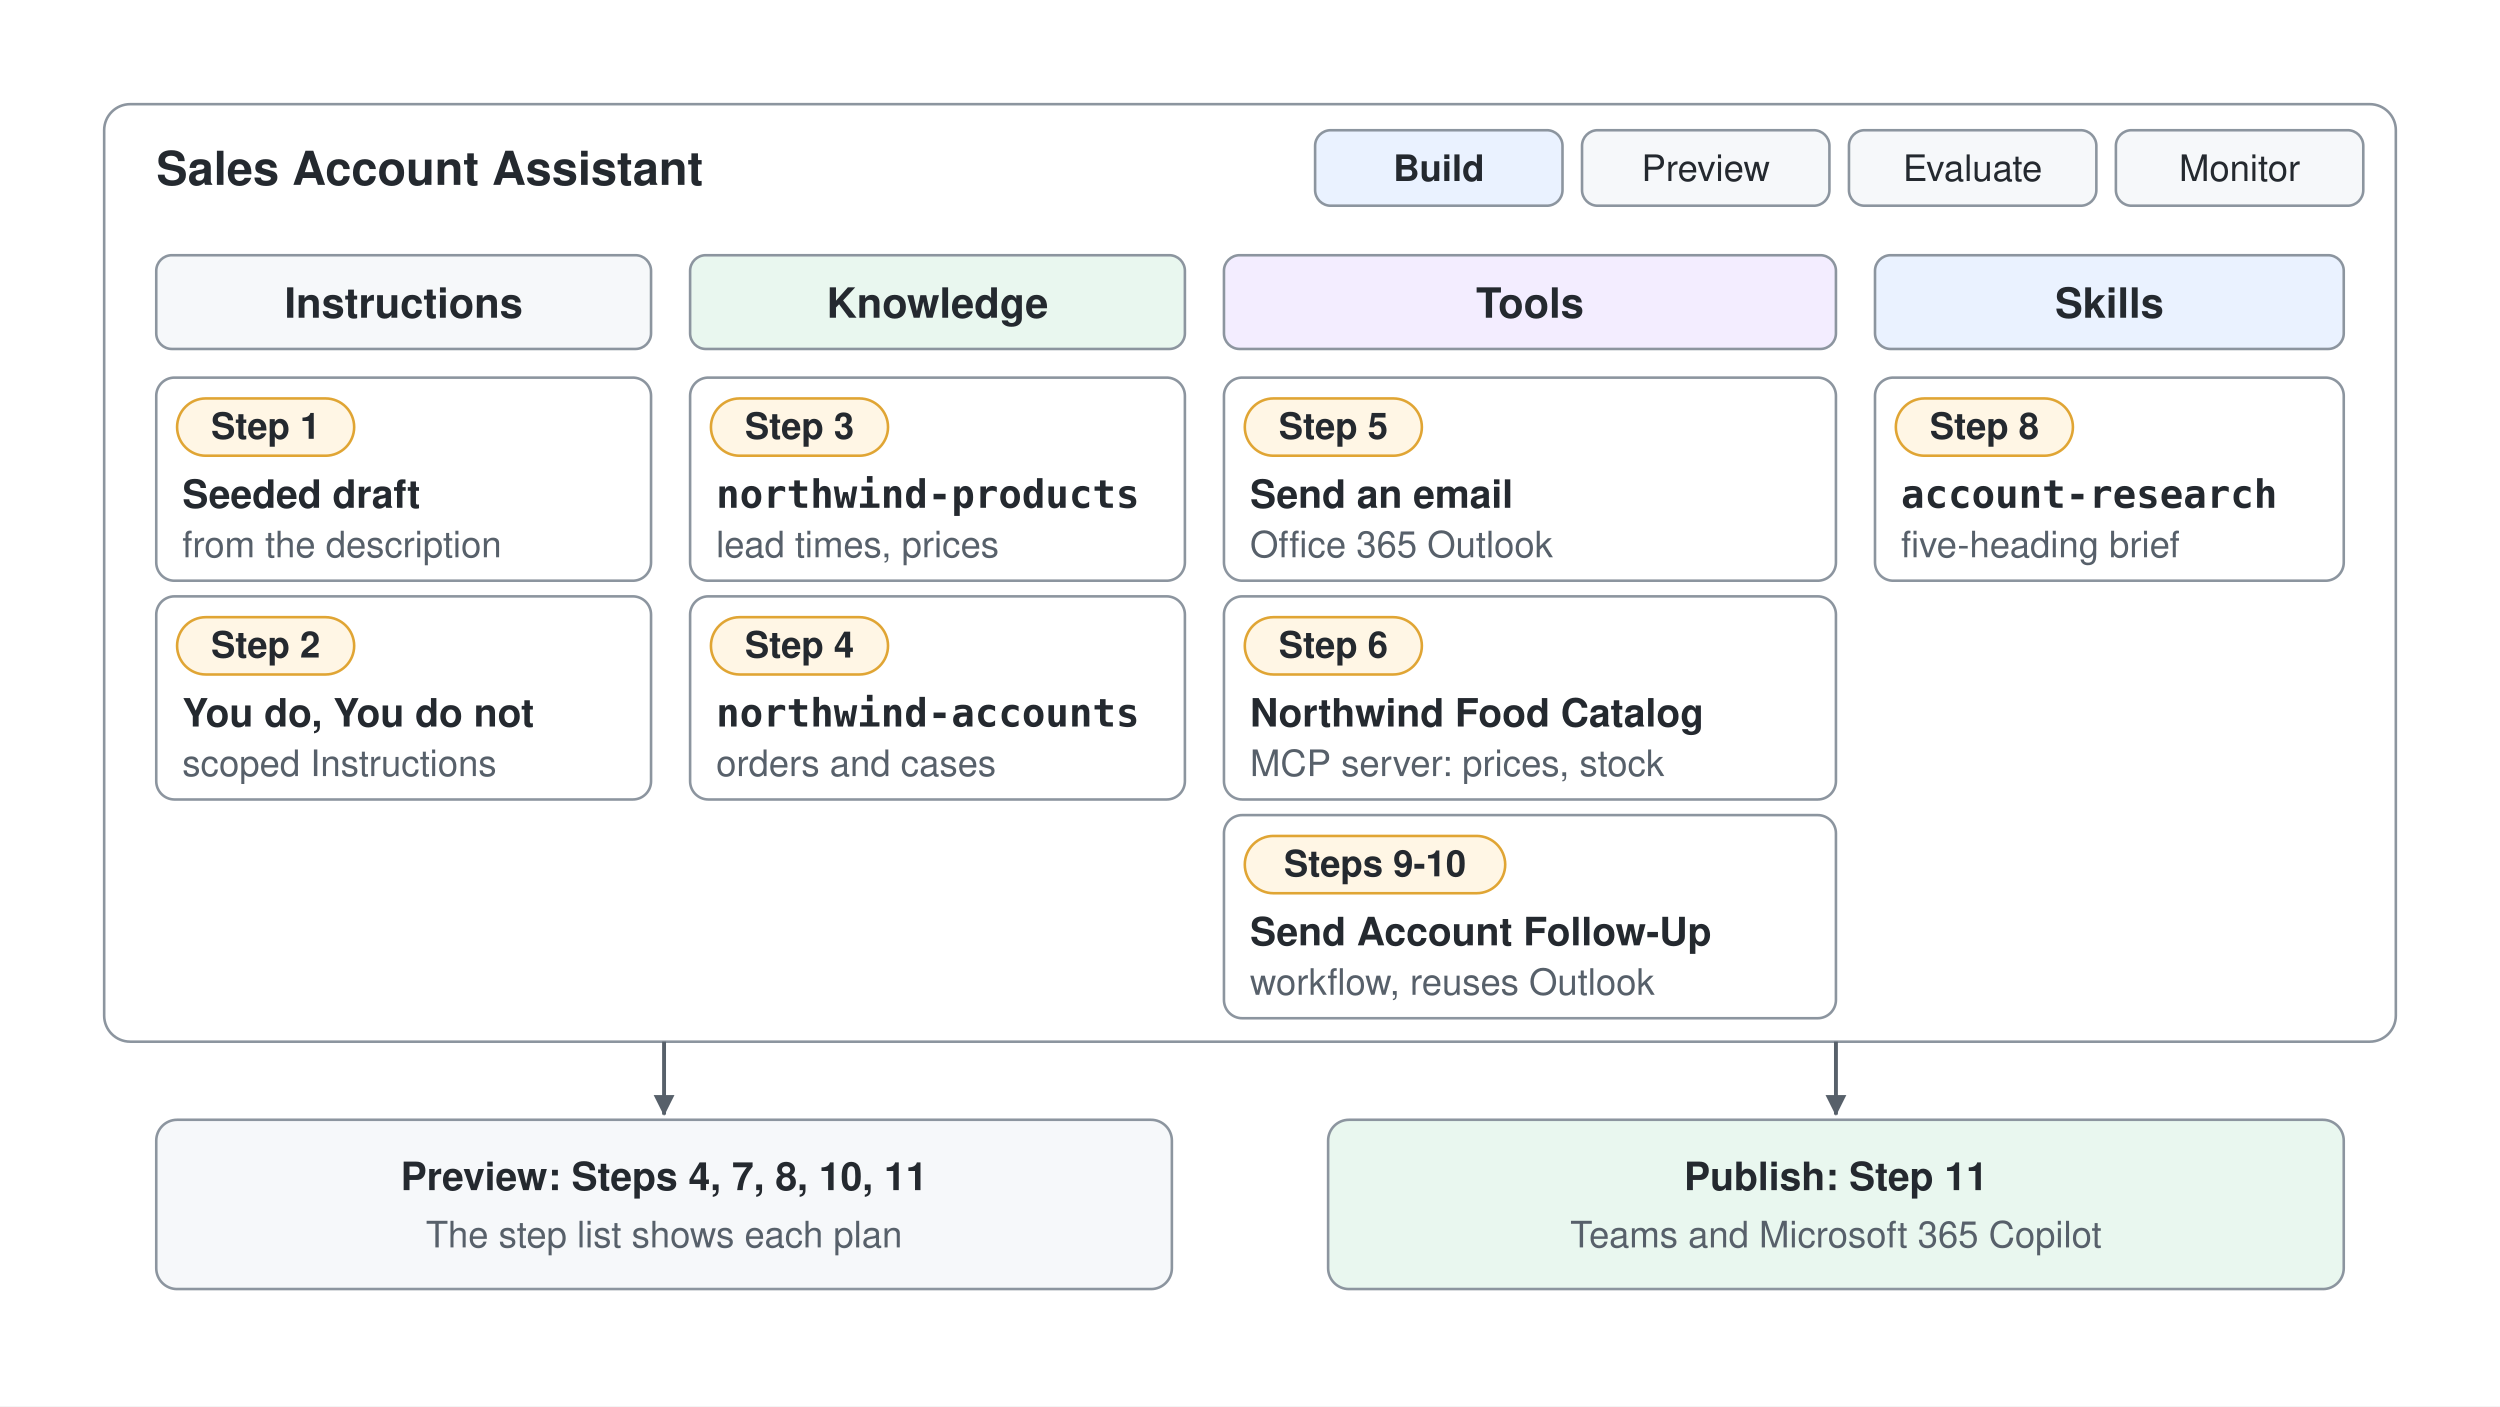
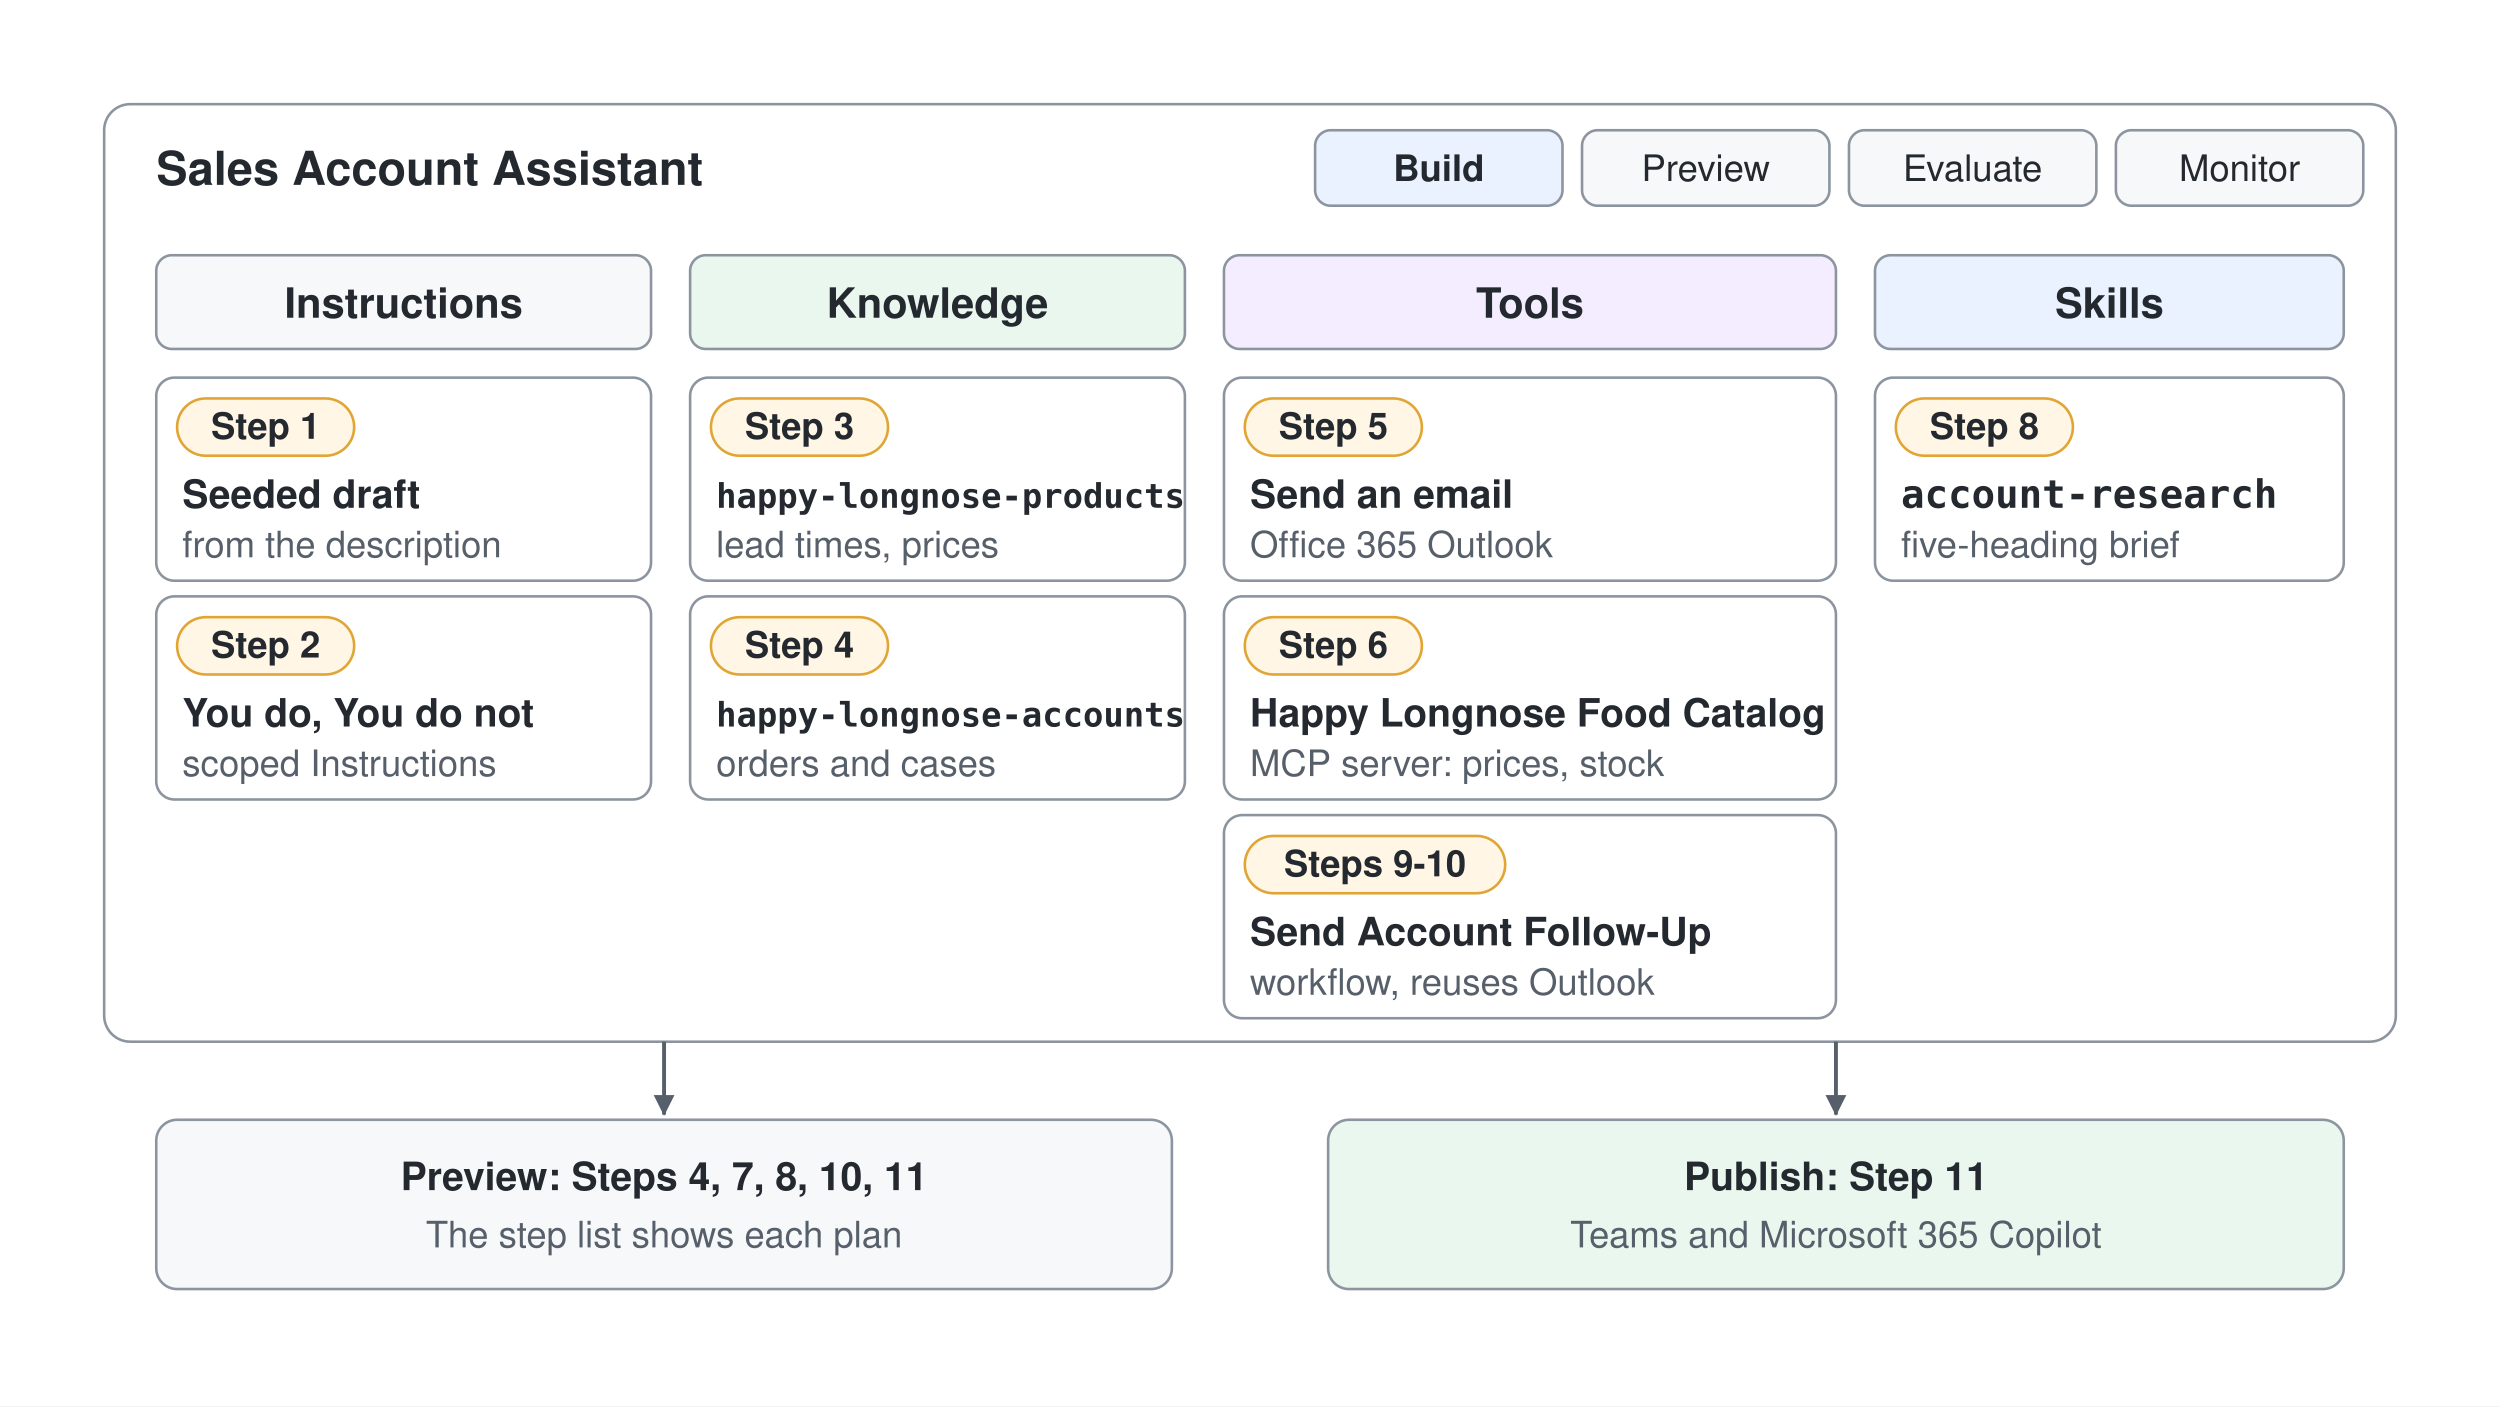
<svg xmlns="http://www.w3.org/2000/svg" viewBox="0 0 1920 1080" width="1920" height="1080" role="img" aria-labelledby="t d">
  <rect x="0" y="0" width="1920" height="1080" fill="#ffffff" />
  <defs>
    <marker id="ah" viewBox="0 0 16 16" refX="15" refY="8" markerWidth="16" markerHeight="16" markerUnits="userSpaceOnUse" orient="auto">
      <path d="M0,0 L16,8 L0,16 z" fill="#57606a" />
    </marker>
  </defs>
  <rect x="80" y="80" width="1760" height="720" rx="20" fill="#ffffff" stroke="#8c959f" stroke-width="2" />
  <text x="120" y="142" font-family="Segoe UI, Helvetica, Arial, sans-serif" font-size="36" font-weight="700" fill="#24292f" text-anchor="start">Sales Account Assistant</text>
  <rect x="1010" y="100" width="190" height="58" rx="12" fill="#eaf2ff" stroke="#8c959f" stroke-width="2" />
  <text x="1105" y="139" font-family="Segoe UI, Helvetica, Arial, sans-serif" font-size="28" font-weight="700" fill="#24292f" text-anchor="middle">Build</text>
  <rect x="1215" y="100" width="190" height="58" rx="12" fill="#f6f8fa" stroke="#8c959f" stroke-width="2" />
  <text x="1310" y="139" font-family="Segoe UI, Helvetica, Arial, sans-serif" font-size="28" font-weight="400" fill="#24292f" text-anchor="middle">Preview</text>
  <rect x="1420" y="100" width="190" height="58" rx="12" fill="#f6f8fa" stroke="#8c959f" stroke-width="2" />
  <text x="1515" y="139" font-family="Segoe UI, Helvetica, Arial, sans-serif" font-size="28" font-weight="400" fill="#24292f" text-anchor="middle">Evaluate</text>
  <rect x="1625" y="100" width="190" height="58" rx="12" fill="#f6f8fa" stroke="#8c959f" stroke-width="2" />
  <text x="1720" y="139" font-family="Segoe UI, Helvetica, Arial, sans-serif" font-size="28" font-weight="400" fill="#24292f" text-anchor="middle">Monitor</text>
  <rect x="120" y="196" width="380" height="72" rx="12" fill="#f6f8fa" stroke="#8c959f" stroke-width="2" />
  <text x="310.0" y="244" font-family="Segoe UI, Helvetica, Arial, sans-serif" font-size="32" font-weight="700" fill="#24292f" text-anchor="middle">Instructions</text>
  <rect x="120" y="290" width="380" height="156" rx="14" fill="#ffffff" stroke="#8c959f" stroke-width="2" />
  <rect x="136" y="306" width="136" height="44" rx="22" fill="#fff6e5" stroke="#e0a534" stroke-width="2" />
  <text x="204.0" y="337" font-family="Segoe UI, Helvetica, Arial, sans-serif" font-size="28" font-weight="700" fill="#24292f" text-anchor="middle">Step 1</text>
  <text x="140" y="390" font-family="Segoe UI, Helvetica, Arial, sans-serif" font-size="30" font-weight="700" fill="#24292f" text-anchor="start">Seeded draft</text>
  <text x="140" y="428" font-family="Segoe UI, Helvetica, Arial, sans-serif" font-size="28" font-weight="400" fill="#57606a" text-anchor="start">from the description</text>
  <rect x="120" y="458" width="380" height="156" rx="14" fill="#ffffff" stroke="#8c959f" stroke-width="2" />
  <rect x="136" y="474" width="136" height="44" rx="22" fill="#fff6e5" stroke="#e0a534" stroke-width="2" />
  <text x="204.0" y="505" font-family="Segoe UI, Helvetica, Arial, sans-serif" font-size="28" font-weight="700" fill="#24292f" text-anchor="middle">Step 2</text>
  <text x="140" y="558" font-family="Segoe UI, Helvetica, Arial, sans-serif" font-size="30" font-weight="700" fill="#24292f" text-anchor="start">You do, You do not</text>
  <text x="140" y="596" font-family="Segoe UI, Helvetica, Arial, sans-serif" font-size="28" font-weight="400" fill="#57606a" text-anchor="start">scoped Instructions</text>
  <rect x="530" y="196" width="380" height="72" rx="12" fill="#e9f7ef" stroke="#8c959f" stroke-width="2" />
  <text x="720.0" y="244" font-family="Segoe UI, Helvetica, Arial, sans-serif" font-size="32" font-weight="700" fill="#24292f" text-anchor="middle">Knowledge</text>
  <rect x="530" y="290" width="380" height="156" rx="14" fill="#ffffff" stroke="#8c959f" stroke-width="2" />
  <rect x="546" y="306" width="136" height="44" rx="22" fill="#fff6e5" stroke="#e0a534" stroke-width="2" />
  <text x="614.0" y="337" font-family="Segoe UI, Helvetica, Arial, sans-serif" font-size="28" font-weight="700" fill="#24292f" text-anchor="middle">Step 3</text>
-   <text x="550" y="390" font-family="Consolas, Menlo, monospace" font-size="30" font-weight="700" fill="#24292f" text-anchor="start">northwind-products</text>
+   <text x="550" y="390" font-family="Consolas, Menlo, monospace" font-size="26" font-weight="700" fill="#24292f" text-anchor="start">happy-longnose-products</text>
  <text x="550" y="428" font-family="Segoe UI, Helvetica, Arial, sans-serif" font-size="28" font-weight="400" fill="#57606a" text-anchor="start">lead times, prices</text>
  <rect x="530" y="458" width="380" height="156" rx="14" fill="#ffffff" stroke="#8c959f" stroke-width="2" />
  <rect x="546" y="474" width="136" height="44" rx="22" fill="#fff6e5" stroke="#e0a534" stroke-width="2" />
  <text x="614.0" y="505" font-family="Segoe UI, Helvetica, Arial, sans-serif" font-size="28" font-weight="700" fill="#24292f" text-anchor="middle">Step 4</text>
-   <text x="550" y="558" font-family="Consolas, Menlo, monospace" font-size="30" font-weight="700" fill="#24292f" text-anchor="start">northwind-accounts</text>
+   <text x="550" y="558" font-family="Consolas, Menlo, monospace" font-size="26" font-weight="700" fill="#24292f" text-anchor="start">happy-longnose-accounts</text>
  <text x="550" y="596" font-family="Segoe UI, Helvetica, Arial, sans-serif" font-size="28" font-weight="400" fill="#57606a" text-anchor="start">orders and cases</text>
  <rect x="940" y="196" width="470" height="72" rx="12" fill="#f3edff" stroke="#8c959f" stroke-width="2" />
  <text x="1175.0" y="244" font-family="Segoe UI, Helvetica, Arial, sans-serif" font-size="32" font-weight="700" fill="#24292f" text-anchor="middle">Tools</text>
  <rect x="940" y="290" width="470" height="156" rx="14" fill="#ffffff" stroke="#8c959f" stroke-width="2" />
  <rect x="956" y="306" width="136" height="44" rx="22" fill="#fff6e5" stroke="#e0a534" stroke-width="2" />
  <text x="1024.0" y="337" font-family="Segoe UI, Helvetica, Arial, sans-serif" font-size="28" font-weight="700" fill="#24292f" text-anchor="middle">Step 5</text>
  <text x="960" y="390" font-family="Segoe UI, Helvetica, Arial, sans-serif" font-size="30" font-weight="700" fill="#24292f" text-anchor="start">Send an email</text>
  <text x="960" y="428" font-family="Segoe UI, Helvetica, Arial, sans-serif" font-size="28" font-weight="400" fill="#57606a" text-anchor="start">Office 365 Outlook</text>
  <rect x="940" y="458" width="470" height="156" rx="14" fill="#ffffff" stroke="#8c959f" stroke-width="2" />
  <rect x="956" y="474" width="136" height="44" rx="22" fill="#fff6e5" stroke="#e0a534" stroke-width="2" />
  <text x="1024.0" y="505" font-family="Segoe UI, Helvetica, Arial, sans-serif" font-size="28" font-weight="700" fill="#24292f" text-anchor="middle">Step 6</text>
-   <text x="960" y="558" font-family="Segoe UI, Helvetica, Arial, sans-serif" font-size="30" font-weight="700" fill="#24292f" text-anchor="start">Northwind Food Catalog</text>
+   <text x="960" y="558" font-family="Segoe UI, Helvetica, Arial, sans-serif" font-size="30" font-weight="700" fill="#24292f" text-anchor="start">Happy Longnose Food Catalog</text>
  <text x="960" y="596" font-family="Segoe UI, Helvetica, Arial, sans-serif" font-size="28" font-weight="400" fill="#57606a" text-anchor="start">MCP server: prices, stock</text>
  <rect x="940" y="626" width="470" height="156" rx="14" fill="#ffffff" stroke="#8c959f" stroke-width="2" />
  <rect x="956" y="642" width="200" height="44" rx="22" fill="#fff6e5" stroke="#e0a534" stroke-width="2" />
  <text x="1056.0" y="673" font-family="Segoe UI, Helvetica, Arial, sans-serif" font-size="28" font-weight="700" fill="#24292f" text-anchor="middle">Steps 9-10</text>
  <text x="960" y="726" font-family="Segoe UI, Helvetica, Arial, sans-serif" font-size="30" font-weight="700" fill="#24292f" text-anchor="start">Send Account Follow-Up</text>
  <text x="960" y="764" font-family="Segoe UI, Helvetica, Arial, sans-serif" font-size="28" font-weight="400" fill="#57606a" text-anchor="start">workflow, reuses Outlook</text>
  <rect x="1440" y="196" width="360" height="72" rx="12" fill="#eaf2ff" stroke="#8c959f" stroke-width="2" />
  <text x="1620.0" y="244" font-family="Segoe UI, Helvetica, Arial, sans-serif" font-size="32" font-weight="700" fill="#24292f" text-anchor="middle">Skills</text>
  <rect x="1440" y="290" width="360" height="156" rx="14" fill="#ffffff" stroke="#8c959f" stroke-width="2" />
  <rect x="1456" y="306" width="136" height="44" rx="22" fill="#fff6e5" stroke="#e0a534" stroke-width="2" />
  <text x="1524.0" y="337" font-family="Segoe UI, Helvetica, Arial, sans-serif" font-size="28" font-weight="700" fill="#24292f" text-anchor="middle">Step 8</text>
  <text x="1460" y="390" font-family="Consolas, Menlo, monospace" font-size="30" font-weight="700" fill="#24292f" text-anchor="start">account-research</text>
  <text x="1460" y="428" font-family="Segoe UI, Helvetica, Arial, sans-serif" font-size="28" font-weight="400" fill="#57606a" text-anchor="start">five-heading brief</text>
  <line x1="510" y1="800" x2="510" y2="856" stroke="#57606a" stroke-width="3" marker-end="url(#ah)" />
  <line x1="1410" y1="800" x2="1410" y2="856" stroke="#57606a" stroke-width="3" marker-end="url(#ah)" />
  <rect x="120" y="860" width="780" height="130" rx="16" fill="#f6f8fa" stroke="#8c959f" stroke-width="2" />
  <text x="510" y="914" font-family="Segoe UI, Helvetica, Arial, sans-serif" font-size="30" font-weight="700" fill="#24292f" text-anchor="middle">Preview: Steps 4, 7, 8, 10, 11</text>
  <text x="510" y="958" font-family="Segoe UI, Helvetica, Arial, sans-serif" font-size="28" font-weight="400" fill="#57606a" text-anchor="middle">The step list shows each plan</text>
  <rect x="1020" y="860" width="780" height="130" rx="16" fill="#e9f7ef" stroke="#8c959f" stroke-width="2" />
  <text x="1410" y="914" font-family="Segoe UI, Helvetica, Arial, sans-serif" font-size="30" font-weight="700" fill="#24292f" text-anchor="middle">Publish: Step 11</text>
  <text x="1410" y="958" font-family="Segoe UI, Helvetica, Arial, sans-serif" font-size="28" font-weight="400" fill="#57606a" text-anchor="middle">Teams and Microsoft 365 Copilot</text>
</svg>
